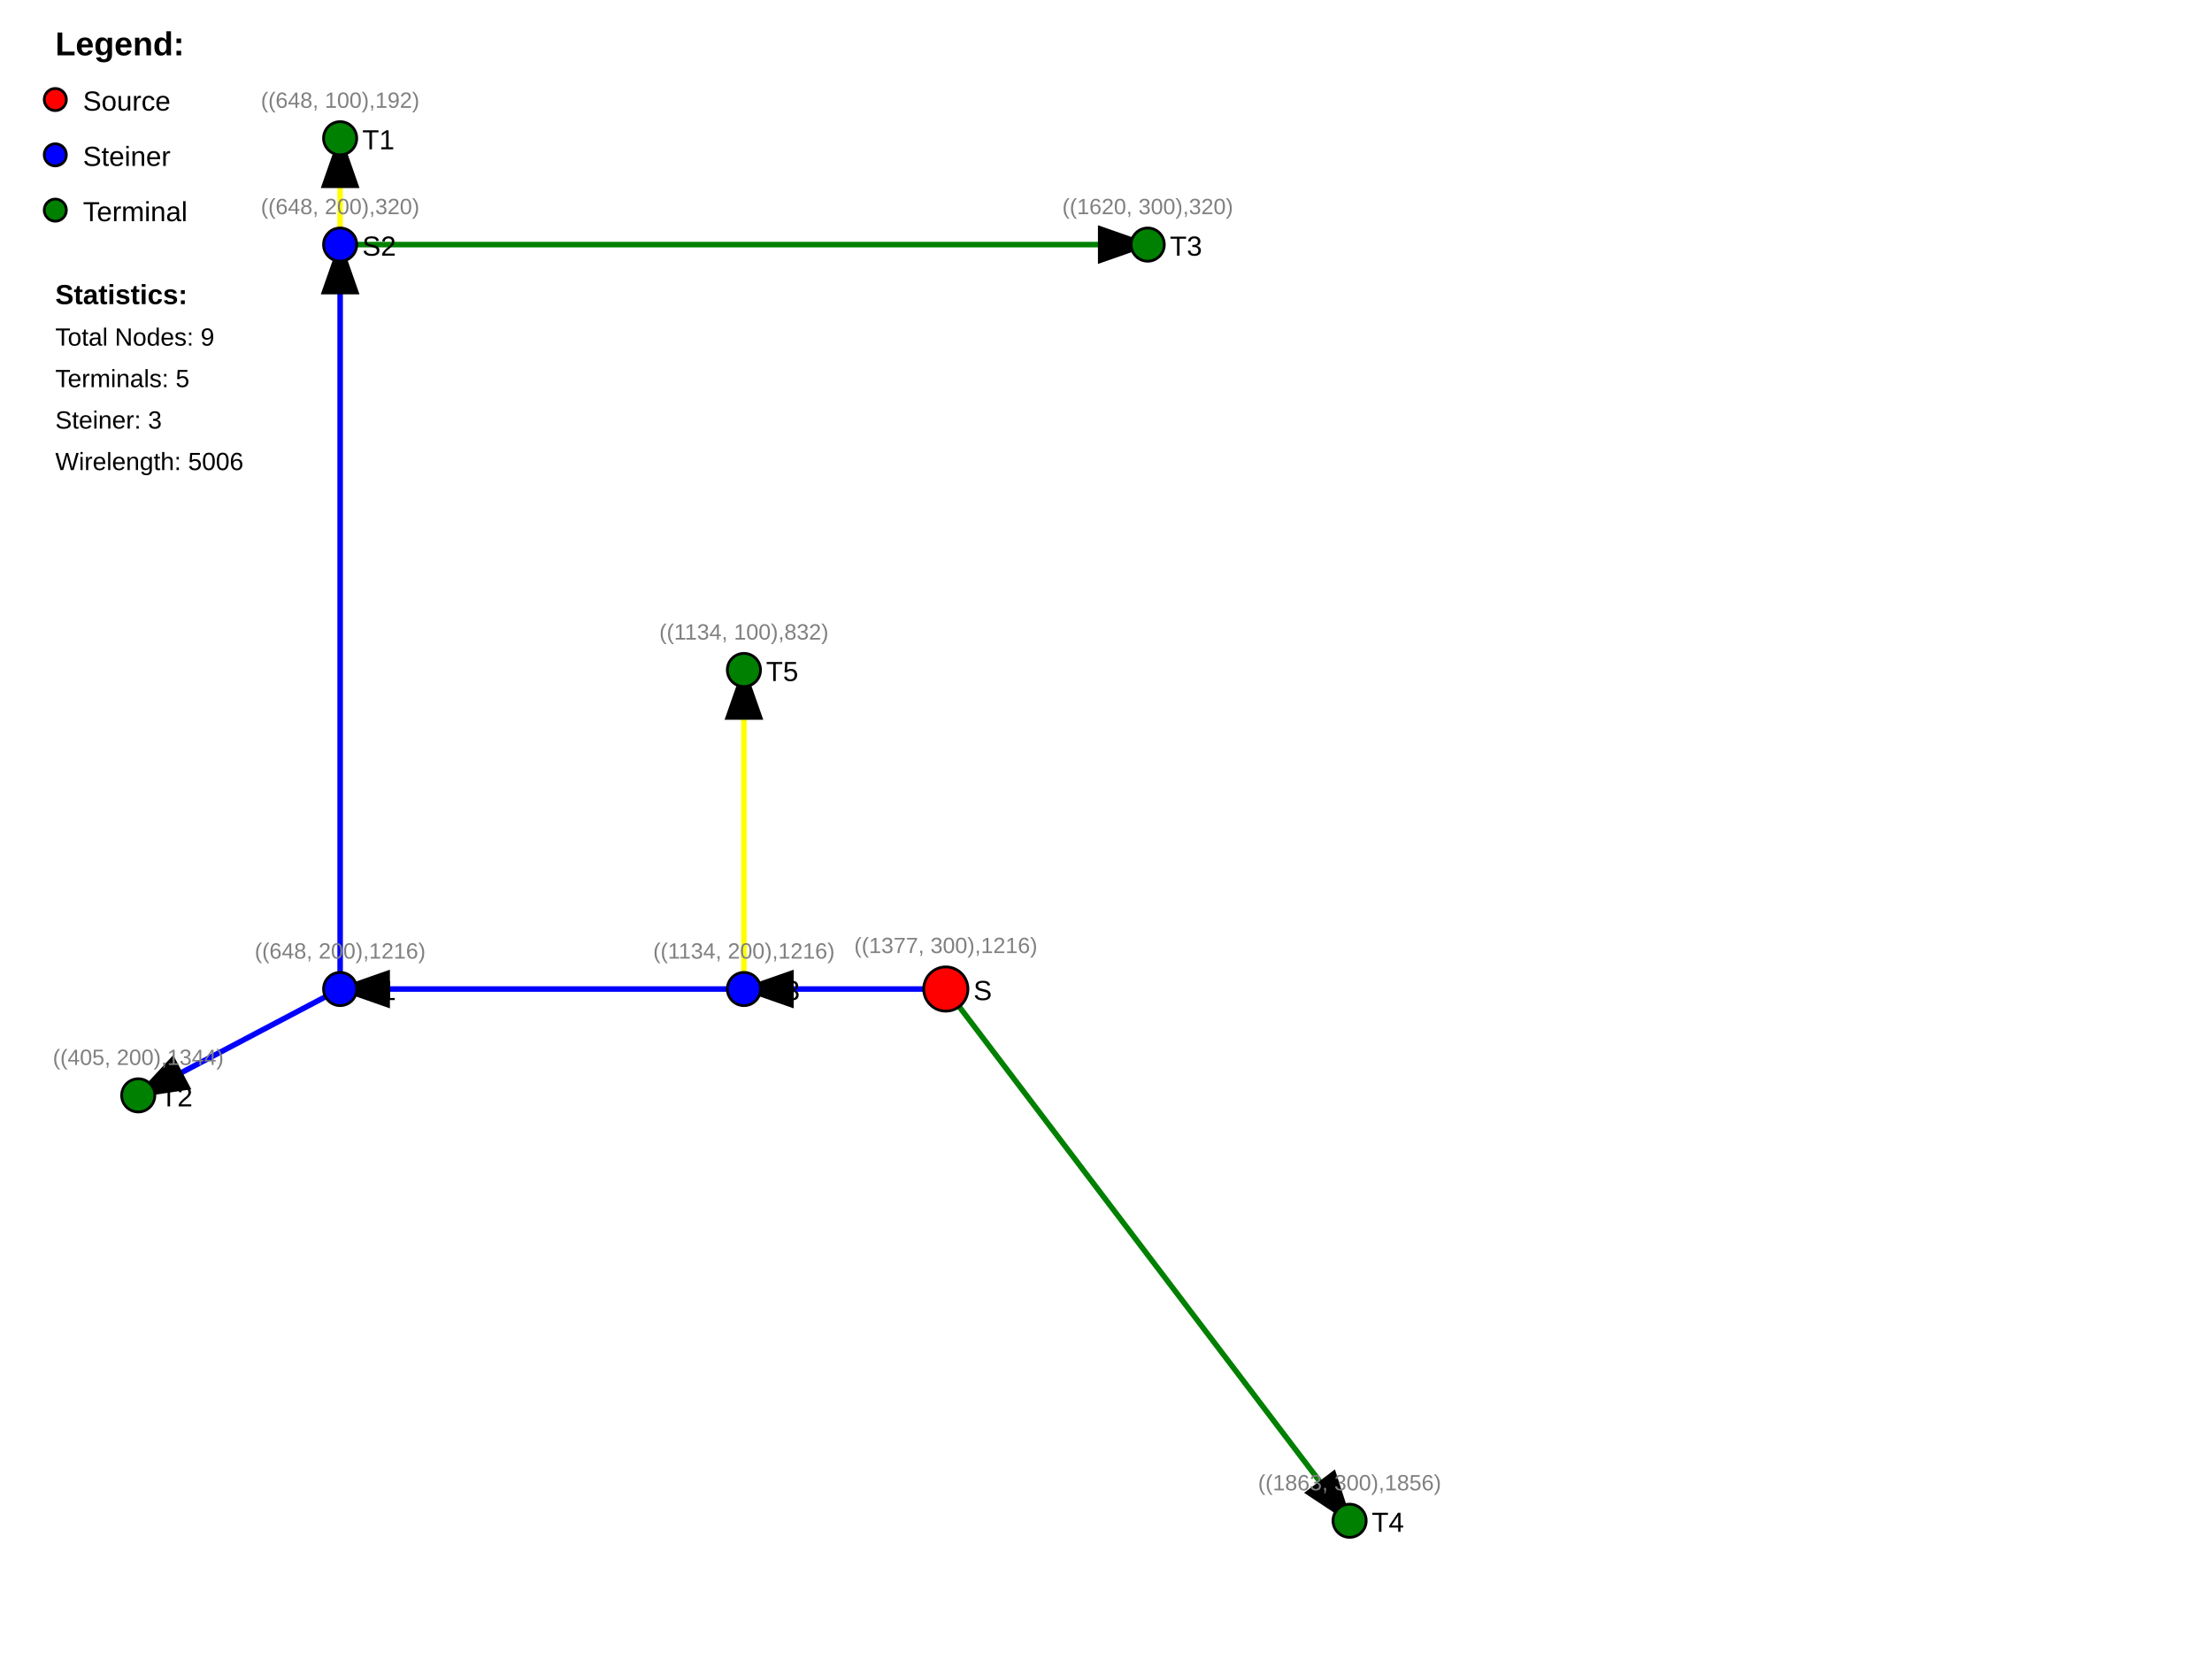
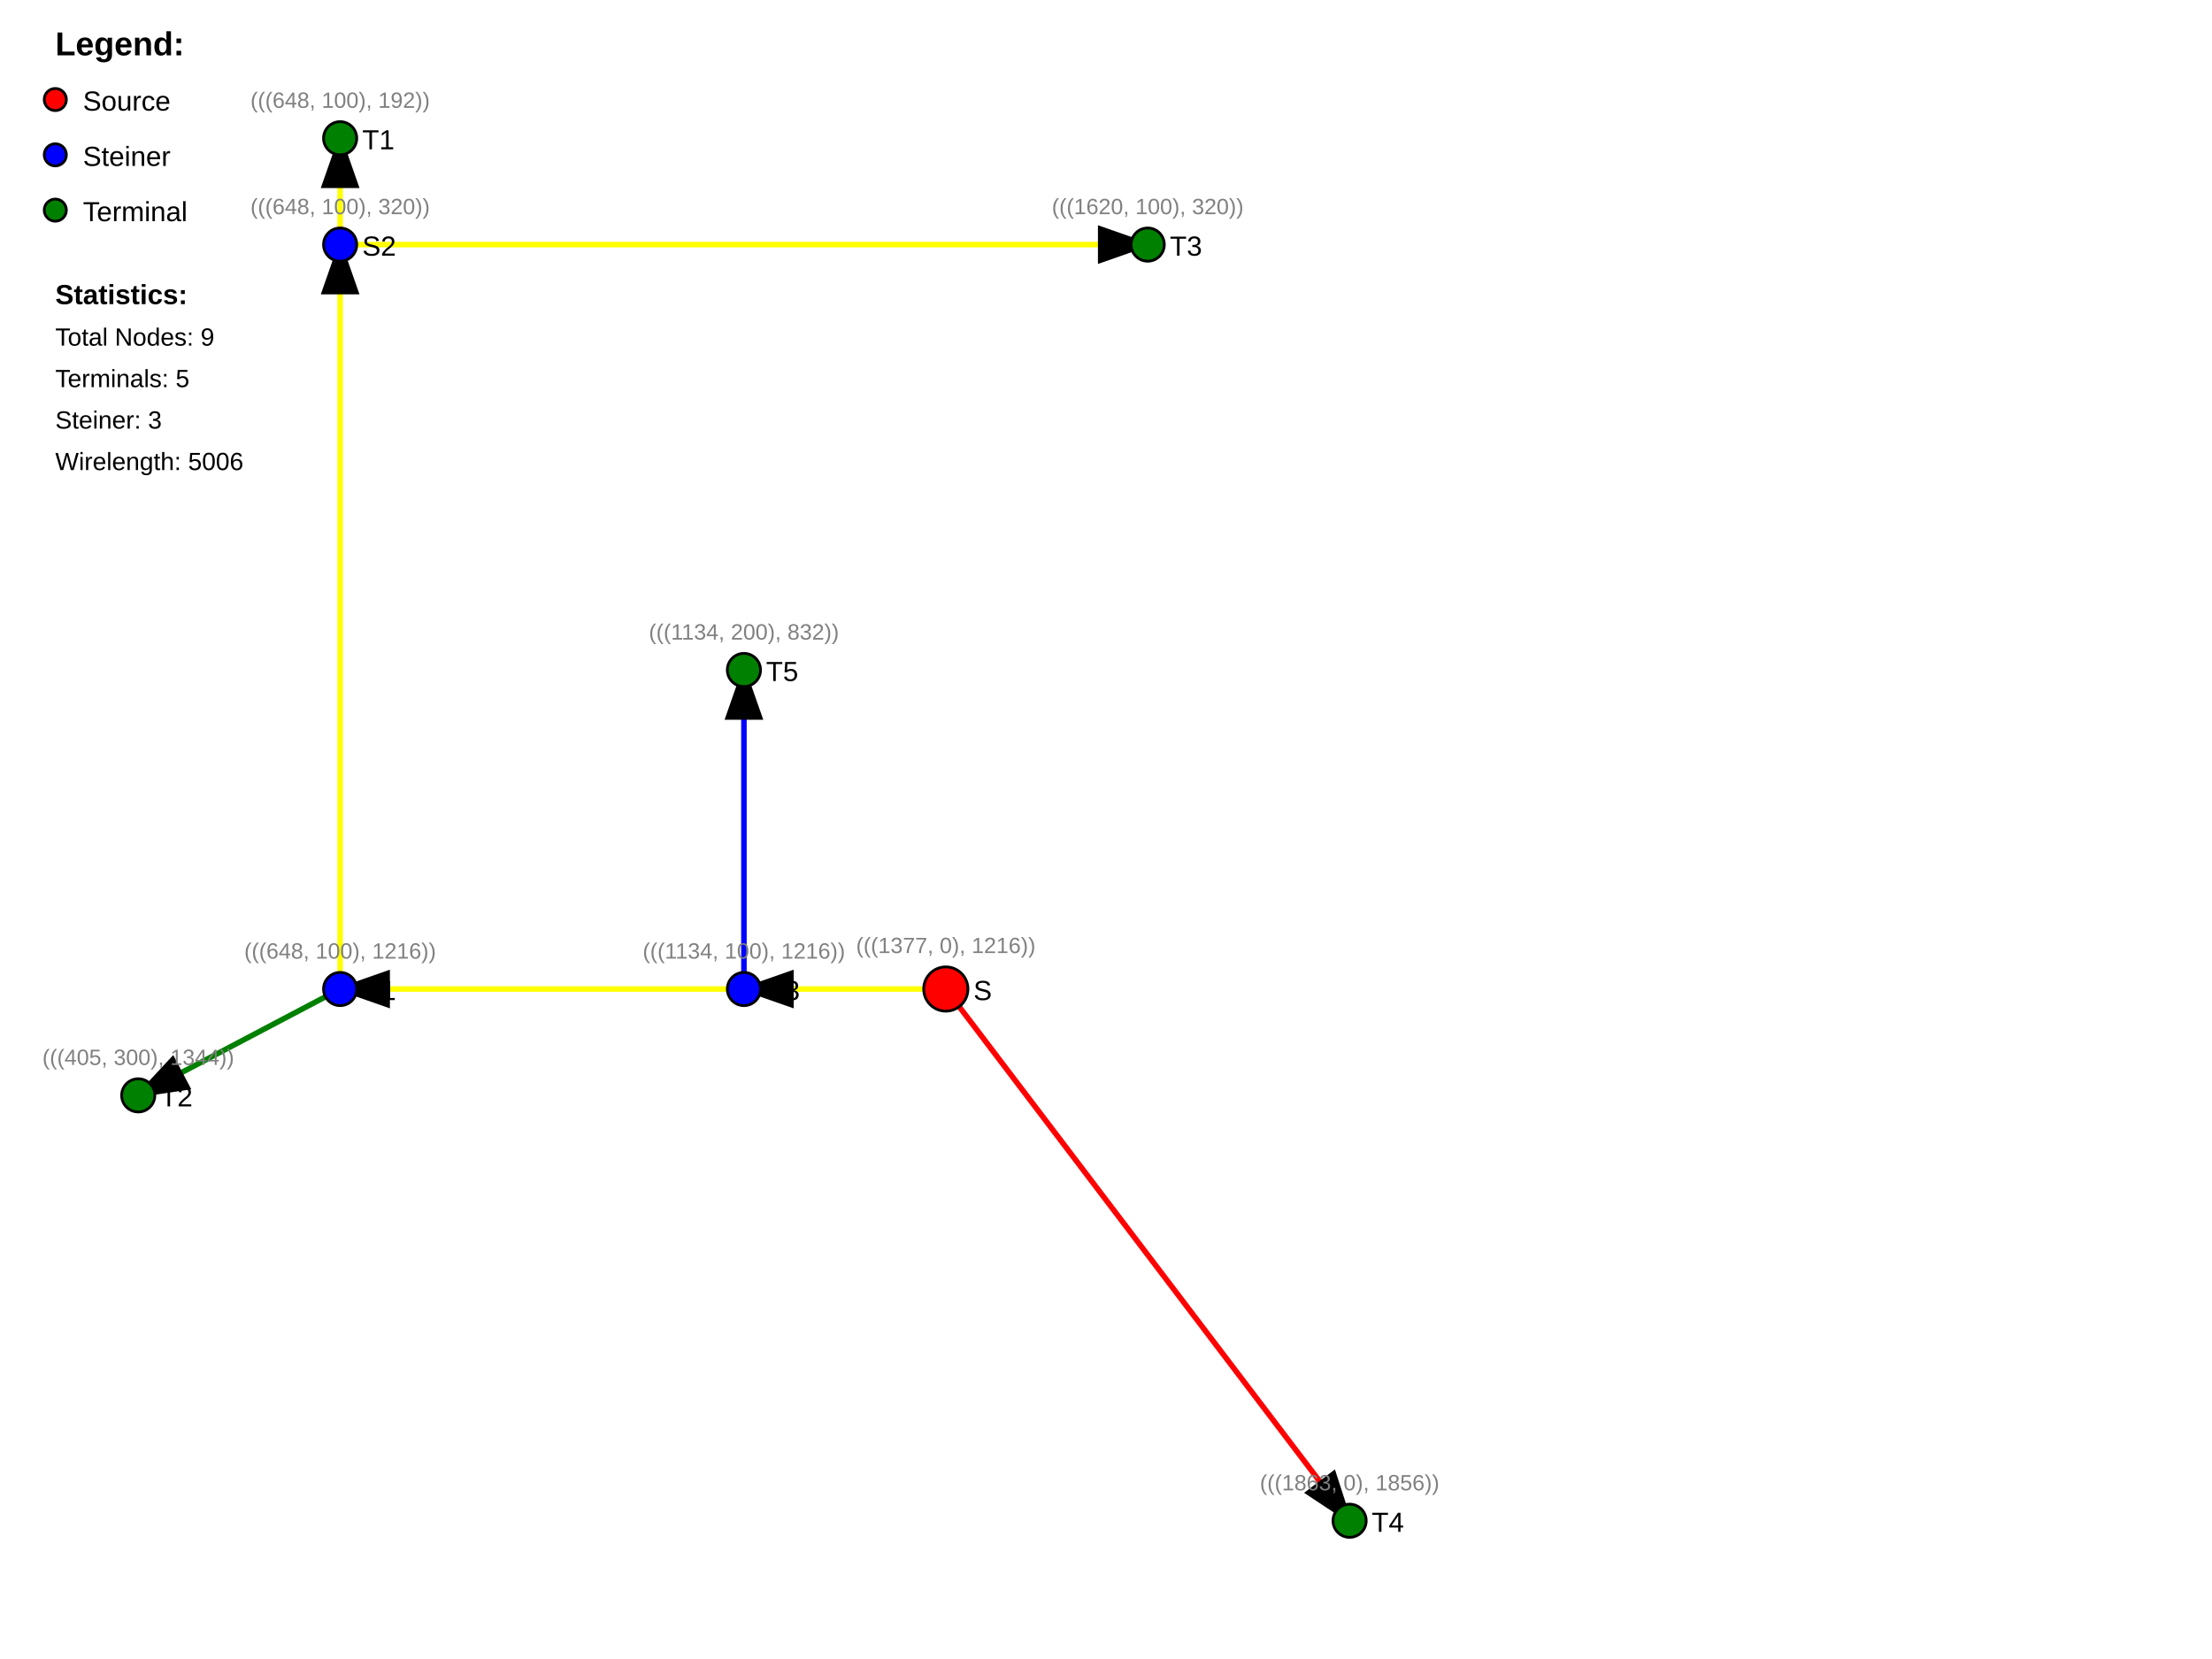
<svg xmlns="http://www.w3.org/2000/svg" width="800" height="600">
  <rect width="100%" height="100%" fill="white" />
  <defs>
    <marker id="arrowhead" markerWidth="10" markerHeight="7" refX="9" refY="3.5" orient="auto">
      <polygon points="0 0, 10 3.5, 0 7" fill="black" />
    </marker>
  </defs>
-   <line x1="342.067" y1="357.692" x2="488.101" y2="550" stroke="green" stroke-width="2" marker-end="url(#arrowhead)" />
-   <line x1="342.067" y1="357.692" x2="269.05" y2="357.692" stroke="blue" stroke-width="2" marker-end="url(#arrowhead)" />
-   <line x1="269.05" y1="357.692" x2="123.017" y2="357.692" stroke="blue" stroke-width="2" marker-end="url(#arrowhead)" />
-   <line x1="123.017" y1="357.692" x2="50" y2="396.154" stroke="blue" stroke-width="2" marker-end="url(#arrowhead)" />
-   <line x1="123.017" y1="357.692" x2="123.017" y2="88.462" stroke="blue" stroke-width="2" marker-end="url(#arrowhead)" />
+   <line x1="342.067" y1="357.692" x2="488.101" y2="550" stroke="red" stroke-width="2" marker-end="url(#arrowhead)" />
+   <line x1="342.067" y1="357.692" x2="269.05" y2="357.692" stroke="yellow" stroke-width="2" marker-end="url(#arrowhead)" />
+   <line x1="269.05" y1="357.692" x2="123.017" y2="357.692" stroke="yellow" stroke-width="2" marker-end="url(#arrowhead)" />
+   <line x1="123.017" y1="357.692" x2="50" y2="396.154" stroke="green" stroke-width="2" marker-end="url(#arrowhead)" />
+   <line x1="123.017" y1="357.692" x2="123.017" y2="88.462" stroke="yellow" stroke-width="2" marker-end="url(#arrowhead)" />
  <line x1="123.017" y1="88.462" x2="123.017" y2="50" stroke="yellow" stroke-width="2" marker-end="url(#arrowhead)" />
-   <line x1="123.017" y1="88.462" x2="415.084" y2="88.462" stroke="green" stroke-width="2" marker-end="url(#arrowhead)" />
-   <line x1="269.05" y1="357.692" x2="269.05" y2="242.308" stroke="yellow" stroke-width="2" marker-end="url(#arrowhead)" />
+   <line x1="123.017" y1="88.462" x2="415.084" y2="88.462" stroke="yellow" stroke-width="2" marker-end="url(#arrowhead)" />
+   <line x1="269.05" y1="357.692" x2="269.05" y2="242.308" stroke="blue" stroke-width="2" marker-end="url(#arrowhead)" />
+   <circle cx="123.017" cy="88.462" r="6" fill="blue" stroke="black" stroke-width="1" />
+   <text x="131.017" y="92.462" font-family="Arial" font-size="10" fill="black">S2</text>
+   <text x="123.017" y="77.462" font-family="Arial" font-size="8" fill="gray" text-anchor="middle">(((648, 100), 320))</text>
+   <circle cx="50" cy="396.154" r="6" fill="green" stroke="black" stroke-width="1" />
+   <text x="58" y="400.154" font-family="Arial" font-size="10" fill="black">T2</text>
+   <text x="50" y="385.154" font-family="Arial" font-size="8" fill="gray" text-anchor="middle">(((405, 300), 1344))</text>
+   <circle cx="342.067" cy="357.692" r="8" fill="red" stroke="black" stroke-width="1" />
+   <text x="352.067" y="361.692" font-family="Arial" font-size="10" fill="black">S</text>
+   <text x="342.067" y="344.692" font-family="Arial" font-size="8" fill="gray" text-anchor="middle">(((1377, 0), 1216))</text>
+   <circle cx="123.017" cy="357.692" r="6" fill="blue" stroke="black" stroke-width="1" />
+   <text x="131.017" y="361.692" font-family="Arial" font-size="10" fill="black">S1</text>
+   <text x="123.017" y="346.692" font-family="Arial" font-size="8" fill="gray" text-anchor="middle">(((648, 100), 1216))</text>
+   <circle cx="123.017" cy="50" r="6" fill="green" stroke="black" stroke-width="1" />
+   <text x="131.017" y="54" font-family="Arial" font-size="10" fill="black">T1</text>
+   <text x="123.017" y="39" font-family="Arial" font-size="8" fill="gray" text-anchor="middle">(((648, 100), 192))</text>
+   <circle cx="415.084" cy="88.462" r="6" fill="green" stroke="black" stroke-width="1" />
+   <text x="423.084" y="92.462" font-family="Arial" font-size="10" fill="black">T3</text>
+   <text x="415.084" y="77.462" font-family="Arial" font-size="8" fill="gray" text-anchor="middle">(((1620, 100), 320))</text>
+   <circle cx="488.101" cy="550" r="6" fill="green" stroke="black" stroke-width="1" />
+   <text x="496.101" y="554" font-family="Arial" font-size="10" fill="black">T4</text>
+   <text x="488.101" y="539" font-family="Arial" font-size="8" fill="gray" text-anchor="middle">(((1863, 0), 1856))</text>
  <circle cx="269.05" cy="242.308" r="6" fill="green" stroke="black" stroke-width="1" />
  <text x="277.05" y="246.308" font-family="Arial" font-size="10" fill="black">T5</text>
-   <text x="269.05" y="231.308" font-family="Arial" font-size="8" fill="gray" text-anchor="middle">((1134, 100),832)</text>
+   <text x="269.05" y="231.308" font-family="Arial" font-size="8" fill="gray" text-anchor="middle">(((1134, 200), 832))</text>
  <circle cx="269.05" cy="357.692" r="6" fill="blue" stroke="black" stroke-width="1" />
  <text x="277.05" y="361.692" font-family="Arial" font-size="10" fill="black">S3</text>
-   <text x="269.05" y="346.692" font-family="Arial" font-size="8" fill="gray" text-anchor="middle">((1134, 200),1216)</text>
-   <circle cx="488.101" cy="550" r="6" fill="green" stroke="black" stroke-width="1" />
-   <text x="496.101" y="554" font-family="Arial" font-size="10" fill="black">T4</text>
-   <text x="488.101" y="539" font-family="Arial" font-size="8" fill="gray" text-anchor="middle">((1863, 300),1856)</text>
-   <circle cx="123.017" cy="88.462" r="6" fill="blue" stroke="black" stroke-width="1" />
-   <text x="131.017" y="92.462" font-family="Arial" font-size="10" fill="black">S2</text>
-   <text x="123.017" y="77.462" font-family="Arial" font-size="8" fill="gray" text-anchor="middle">((648, 200),320)</text>
-   <circle cx="415.084" cy="88.462" r="6" fill="green" stroke="black" stroke-width="1" />
-   <text x="423.084" y="92.462" font-family="Arial" font-size="10" fill="black">T3</text>
-   <text x="415.084" y="77.462" font-family="Arial" font-size="8" fill="gray" text-anchor="middle">((1620, 300),320)</text>
-   <circle cx="123.017" cy="357.692" r="6" fill="blue" stroke="black" stroke-width="1" />
-   <text x="131.017" y="361.692" font-family="Arial" font-size="10" fill="black">S1</text>
-   <text x="123.017" y="346.692" font-family="Arial" font-size="8" fill="gray" text-anchor="middle">((648, 200),1216)</text>
-   <circle cx="50" cy="396.154" r="6" fill="green" stroke="black" stroke-width="1" />
-   <text x="58" y="400.154" font-family="Arial" font-size="10" fill="black">T2</text>
-   <text x="50" y="385.154" font-family="Arial" font-size="8" fill="gray" text-anchor="middle">((405, 200),1344)</text>
-   <circle cx="123.017" cy="50" r="6" fill="green" stroke="black" stroke-width="1" />
-   <text x="131.017" y="54" font-family="Arial" font-size="10" fill="black">T1</text>
-   <text x="123.017" y="39" font-family="Arial" font-size="8" fill="gray" text-anchor="middle">((648, 100),192)</text>
-   <circle cx="342.067" cy="357.692" r="8" fill="red" stroke="black" stroke-width="1" />
-   <text x="352.067" y="361.692" font-family="Arial" font-size="10" fill="black">S</text>
-   <text x="342.067" y="344.692" font-family="Arial" font-size="8" fill="gray" text-anchor="middle">((1377, 300),1216)</text>
+   <text x="269.05" y="346.692" font-family="Arial" font-size="8" fill="gray" text-anchor="middle">(((1134, 100), 1216))</text>
  <text x="20" y="20" font-family="Arial" font-size="12" font-weight="bold">Legend:</text>
  <circle cx="20" cy="36" r="4" fill="red" stroke="black" />
  <text x="30" y="40" font-family="Arial" font-size="10">Source</text>
  <circle cx="20" cy="56" r="4" fill="blue" stroke="black" />
  <text x="30" y="60" font-family="Arial" font-size="10">Steiner</text>
  <circle cx="20" cy="76" r="4" fill="green" stroke="black" />
  <text x="30" y="80" font-family="Arial" font-size="10">Terminal</text>
  <text x="20" y="110" font-family="Arial" font-size="10" font-weight="bold">Statistics:</text>
  <text x="20" y="125" font-family="Arial" font-size="9">Total Nodes: 9</text>
  <text x="20" y="140" font-family="Arial" font-size="9">Terminals: 5</text>
  <text x="20" y="155" font-family="Arial" font-size="9">Steiner: 3</text>
  <text x="20" y="170" font-family="Arial" font-size="9">Wirelength: 5006</text>
</svg>
